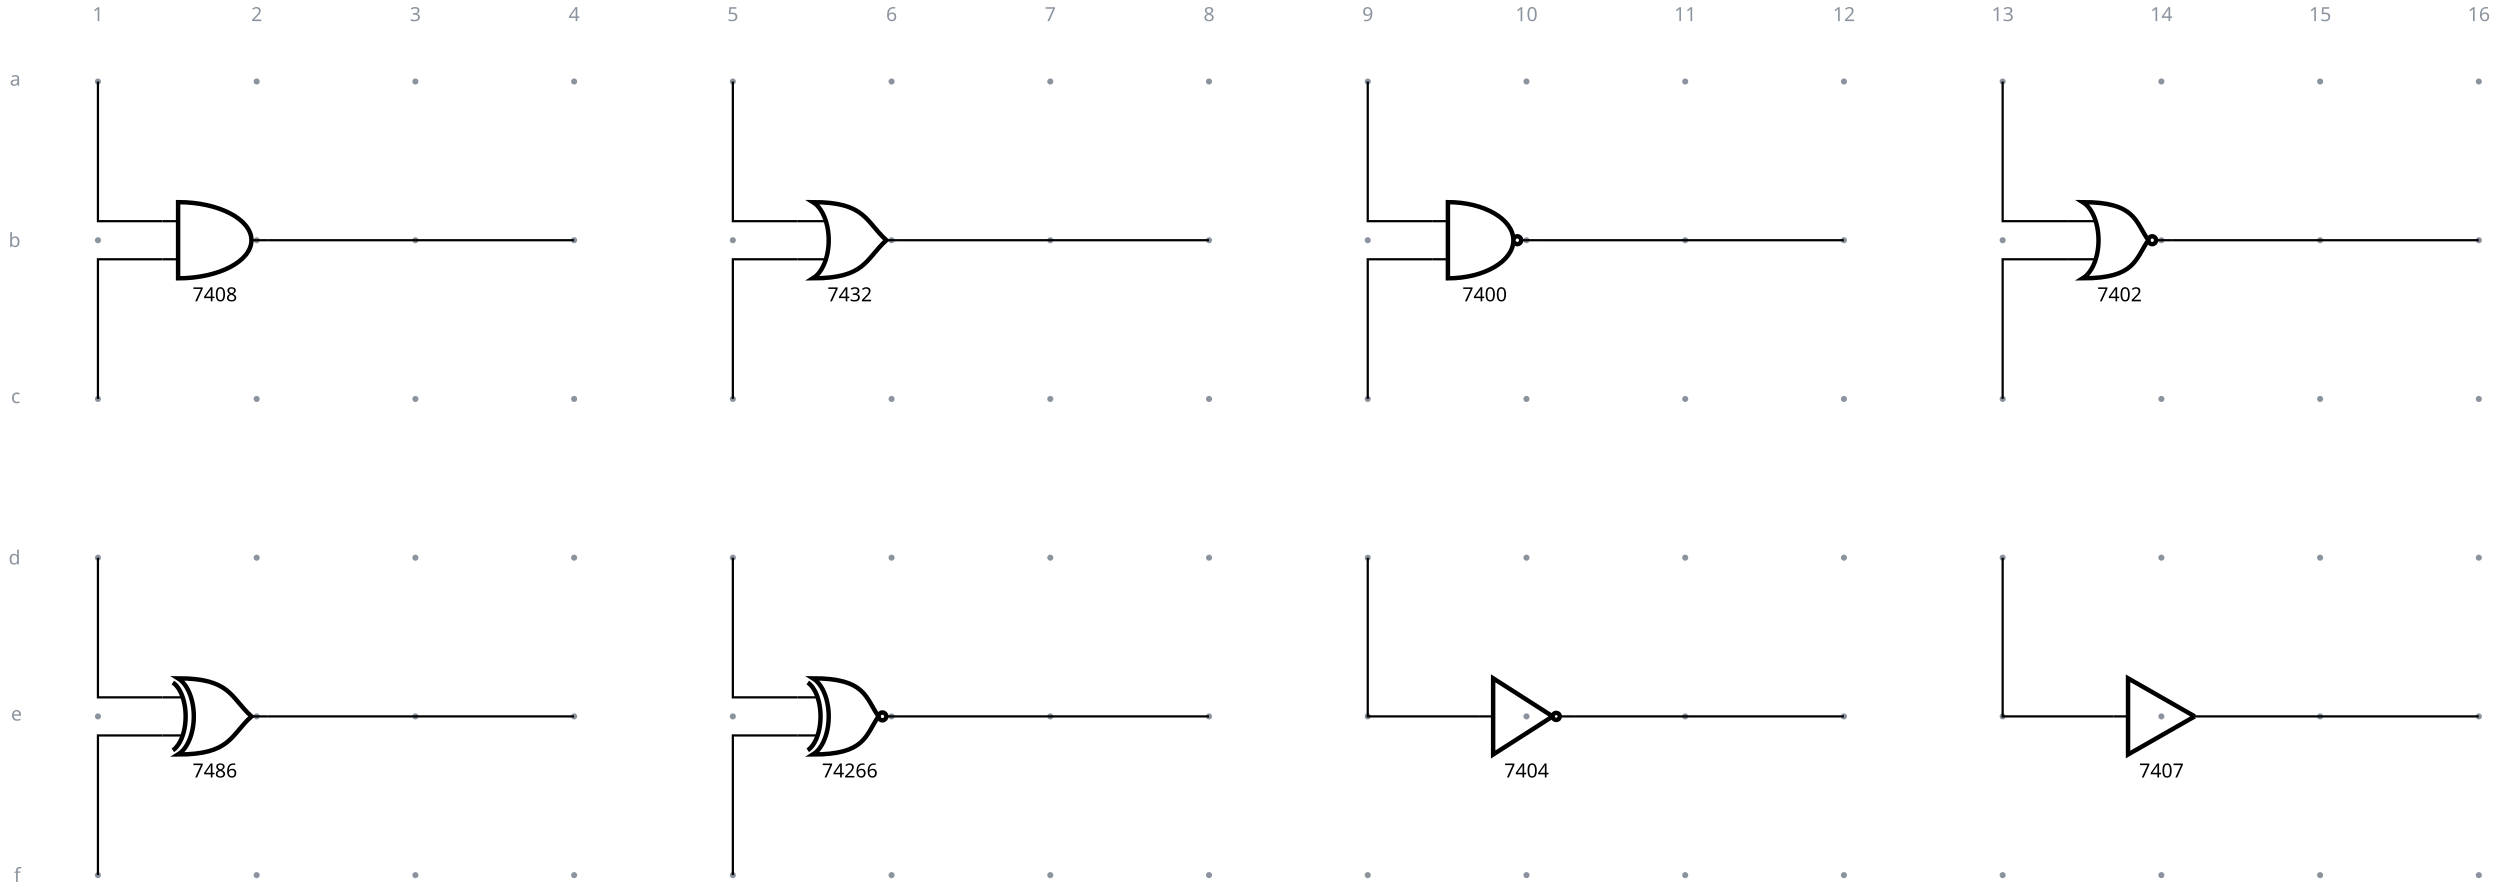
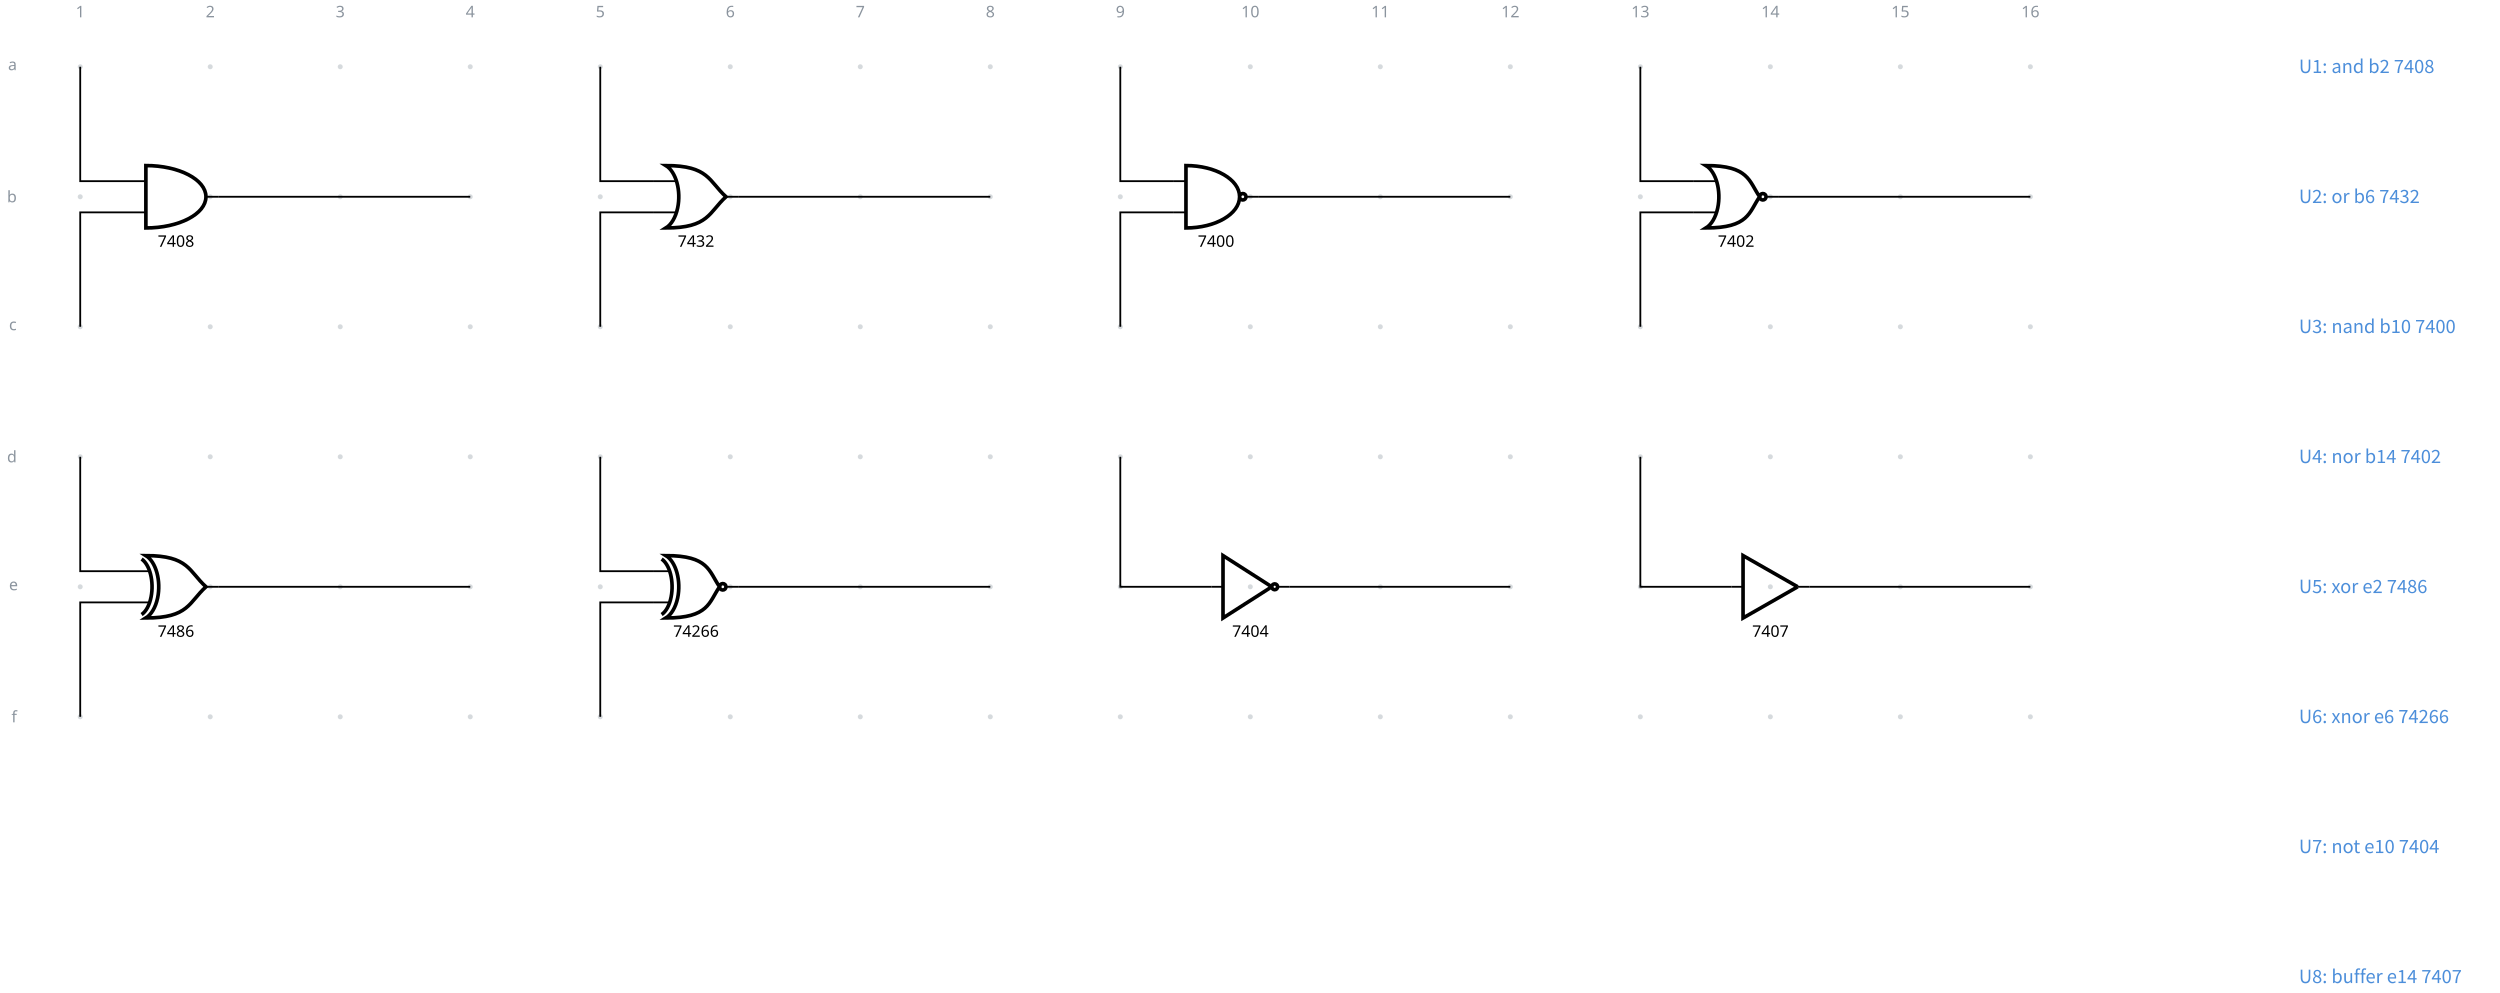
- <svg xmlns="http://www.w3.org/2000/svg" fill="currentColor" width="1195.046" height="426.373" viewBox="-72 -72 896.284 319.78">
+ <svg xmlns="http://www.w3.org/2000/svg" fill="currentColor" width="1459.002" height="579.01" viewBox="-72 -72 1094.252 434.257">
  <g stroke="currentColor" stroke-miterlimit="10" stroke-width=".8">
-     <path fill="#8b949e" stroke="none" d="M-35.787-42.781a1.1 1.1 0 1 0-2.2 0 1.1 1.1 0 0 0 2.2 0M-35.787 14.124a1.1 1.1 0 1 0-2.2 0 1.1 1.1 0 0 0 2.2 0M-35.787 71.03a1.1 1.1 0 1 0-2.2 0 1.1 1.1 0 0 0 2.2 0M-35.787 127.935a1.1 1.1 0 1 0-2.2 0 1.1 1.1 0 0 0 2.2 0M-35.787 184.84a1.1 1.1 0 1 0-2.2 0 1.1 1.1 0 0 0 2.2 0M-35.787 241.746a1.1 1.1 0 1 0-2.2 0 1.1 1.1 0 0 0 2.2 0M21.118-42.781a1.1 1.1 0 1 0-2.2 0 1.1 1.1 0 0 0 2.2 0M21.118 14.124a1.1 1.1 0 1 0-2.2 0 1.1 1.1 0 0 0 2.2 0M21.118 71.03a1.1 1.1 0 1 0-2.2 0 1.1 1.1 0 0 0 2.2 0M21.118 127.935a1.1 1.1 0 1 0-2.2 0 1.1 1.1 0 0 0 2.2 0M21.118 184.84a1.1 1.1 0 1 0-2.2 0 1.1 1.1 0 0 0 2.2 0M21.118 241.746a1.1 1.1 0 1 0-2.2 0 1.1 1.1 0 0 0 2.2 0M78.024-42.781a1.1 1.1 0 1 0-2.2 0 1.1 1.1 0 0 0 2.2 0M78.024 14.124a1.1 1.1 0 1 0-2.2 0 1.1 1.1 0 0 0 2.2 0M78.024 71.03a1.1 1.1 0 1 0-2.2 0 1.1 1.1 0 0 0 2.2 0M78.024 127.935a1.1 1.1 0 1 0-2.2 0 1.1 1.1 0 0 0 2.2 0M78.024 184.84a1.1 1.1 0 1 0-2.2 0 1.1 1.1 0 0 0 2.2 0M78.024 241.746a1.1 1.1 0 1 0-2.2 0 1.1 1.1 0 0 0 2.2 0M134.93-42.781a1.1 1.1 0 1 0-2.2 0 1.1 1.1 0 0 0 2.2 0M134.93 14.124a1.1 1.1 0 1 0-2.2 0 1.1 1.1 0 0 0 2.2 0M134.93 71.03a1.1 1.1 0 1 0-2.2 0 1.1 1.1 0 0 0 2.2 0M134.93 127.935a1.1 1.1 0 1 0-2.2 0 1.1 1.1 0 0 0 2.2 0M134.93 184.84a1.1 1.1 0 1 0-2.2 0 1.1 1.1 0 0 0 2.2 0M134.93 241.746a1.1 1.1 0 1 0-2.2 0 1.1 1.1 0 0 0 2.2 0M191.835-42.781a1.1 1.1 0 1 0-2.2 0 1.1 1.1 0 0 0 2.2 0M191.835 14.124a1.1 1.1 0 1 0-2.2 0 1.1 1.1 0 0 0 2.2 0M191.835 71.03a1.1 1.1 0 1 0-2.2 0 1.1 1.1 0 0 0 2.2 0M191.835 127.935a1.1 1.1 0 1 0-2.2 0 1.1 1.1 0 0 0 2.2 0M191.835 184.84a1.1 1.1 0 1 0-2.2 0 1.1 1.1 0 0 0 2.2 0M191.835 241.746a1.1 1.1 0 1 0-2.2 0 1.1 1.1 0 0 0 2.2 0M248.74-42.781a1.1 1.1 0 1 0-2.2 0 1.1 1.1 0 0 0 2.2 0M248.74 14.124a1.1 1.1 0 1 0-2.2 0 1.1 1.1 0 0 0 2.2 0M248.74 71.03a1.1 1.1 0 1 0-2.2 0 1.1 1.1 0 0 0 2.2 0M248.74 127.935a1.1 1.1 0 1 0-2.2 0 1.1 1.1 0 0 0 2.2 0M248.74 184.84a1.1 1.1 0 1 0-2.2 0 1.1 1.1 0 0 0 2.2 0M248.74 241.746a1.1 1.1 0 1 0-2.2 0 1.1 1.1 0 0 0 2.2 0M305.646-42.781a1.1 1.1 0 1 0-2.2 0 1.1 1.1 0 0 0 2.2 0M305.646 14.124a1.1 1.1 0 1 0-2.2 0 1.1 1.1 0 0 0 2.2 0M305.646 71.03a1.1 1.1 0 1 0-2.2 0 1.1 1.1 0 0 0 2.2 0M305.646 127.935a1.1 1.1 0 1 0-2.2 0 1.1 1.1 0 0 0 2.2 0M305.646 184.84a1.1 1.1 0 1 0-2.2 0 1.1 1.1 0 0 0 2.2 0M305.646 241.746a1.1 1.1 0 1 0-2.2 0 1.1 1.1 0 0 0 2.2 0M362.551-42.781a1.1 1.1 0 1 0-2.2 0 1.1 1.1 0 0 0 2.2 0M362.551 14.124a1.1 1.1 0 1 0-2.2 0 1.1 1.1 0 0 0 2.2 0M362.551 71.03a1.1 1.1 0 1 0-2.2 0 1.1 1.1 0 0 0 2.2 0M362.551 127.935a1.1 1.1 0 1 0-2.2 0 1.1 1.1 0 0 0 2.2 0M362.551 184.84a1.1 1.1 0 1 0-2.2 0 1.1 1.1 0 0 0 2.2 0M362.551 241.746a1.1 1.1 0 1 0-2.2 0 1.1 1.1 0 0 0 2.2 0M419.457-42.781a1.1 1.1 0 1 0-2.2 0 1.1 1.1 0 0 0 2.2 0M419.457 14.124a1.1 1.1 0 1 0-2.2 0 1.1 1.1 0 0 0 2.2 0M419.457 71.03a1.1 1.1 0 1 0-2.2 0 1.1 1.1 0 0 0 2.2 0M419.457 127.935a1.1 1.1 0 1 0-2.2 0 1.1 1.1 0 0 0 2.2 0M419.457 184.84a1.1 1.1 0 1 0-2.2 0 1.1 1.1 0 0 0 2.2 0M419.457 241.746a1.1 1.1 0 1 0-2.2 0 1.1 1.1 0 0 0 2.2 0M476.362-42.781a1.1 1.1 0 1 0-2.2 0 1.1 1.1 0 0 0 2.2 0M476.362 14.124a1.1 1.1 0 1 0-2.2 0 1.1 1.1 0 0 0 2.2 0M476.362 71.03a1.1 1.1 0 1 0-2.2 0 1.1 1.1 0 0 0 2.2 0M476.362 127.935a1.1 1.1 0 1 0-2.2 0 1.1 1.1 0 0 0 2.2 0M476.362 184.84a1.1 1.1 0 1 0-2.2 0 1.1 1.1 0 0 0 2.2 0M476.362 241.746a1.1 1.1 0 1 0-2.2 0 1.1 1.1 0 0 0 2.2 0M533.268-42.781a1.1 1.1 0 1 0-2.2 0 1.1 1.1 0 0 0 2.2 0M533.268 14.124a1.1 1.1 0 1 0-2.2 0 1.1 1.1 0 0 0 2.2 0M533.268 71.03a1.1 1.1 0 1 0-2.2 0 1.1 1.1 0 0 0 2.2 0M533.268 127.935a1.1 1.1 0 1 0-2.2 0 1.1 1.1 0 0 0 2.2 0M533.268 184.84a1.1 1.1 0 1 0-2.2 0 1.1 1.1 0 0 0 2.2 0M533.268 241.746a1.1 1.1 0 1 0-2.2 0 1.1 1.1 0 0 0 2.2 0M590.173-42.781a1.1 1.1 0 1 0-2.2 0 1.1 1.1 0 0 0 2.2 0M590.173 14.124a1.1 1.1 0 1 0-2.2 0 1.1 1.1 0 0 0 2.2 0M590.173 71.03a1.1 1.1 0 1 0-2.2 0 1.1 1.1 0 0 0 2.2 0M590.173 127.935a1.1 1.1 0 1 0-2.2 0 1.1 1.1 0 0 0 2.2 0M590.173 184.84a1.1 1.1 0 1 0-2.2 0 1.1 1.1 0 0 0 2.2 0M590.173 241.746a1.1 1.1 0 1 0-2.2 0 1.1 1.1 0 0 0 2.2 0M647.079-42.781a1.1 1.1 0 1 0-2.2 0 1.1 1.1 0 0 0 2.2 0M647.079 14.124a1.1 1.1 0 1 0-2.2 0 1.1 1.1 0 0 0 2.2 0M647.079 71.03a1.1 1.1 0 1 0-2.2 0 1.1 1.1 0 0 0 2.2 0M647.079 127.935a1.1 1.1 0 1 0-2.2 0 1.1 1.1 0 0 0 2.2 0M647.079 184.84a1.1 1.1 0 1 0-2.2 0 1.1 1.1 0 0 0 2.2 0M647.079 241.746a1.1 1.1 0 1 0-2.2 0 1.1 1.1 0 0 0 2.2 0M703.984-42.781a1.1 1.1 0 1 0-2.2 0 1.1 1.1 0 0 0 2.2 0M703.984 14.124a1.1 1.1 0 1 0-2.2 0 1.1 1.1 0 0 0 2.2 0M703.984 71.03a1.1 1.1 0 1 0-2.2 0 1.1 1.1 0 0 0 2.2 0M703.984 127.935a1.1 1.1 0 1 0-2.2 0 1.1 1.1 0 0 0 2.2 0M703.984 184.84a1.1 1.1 0 1 0-2.2 0 1.1 1.1 0 0 0 2.2 0M703.984 241.746a1.1 1.1 0 1 0-2.2 0 1.1 1.1 0 0 0 2.2 0M760.89-42.781a1.1 1.1 0 1 0-2.2 0 1.1 1.1 0 0 0 2.2 0M760.89 14.124a1.1 1.1 0 1 0-2.2 0 1.1 1.1 0 0 0 2.2 0M760.89 71.03a1.1 1.1 0 1 0-2.2 0 1.1 1.1 0 0 0 2.2 0M760.89 127.935a1.1 1.1 0 1 0-2.2 0 1.1 1.1 0 0 0 2.2 0M760.89 184.84a1.1 1.1 0 1 0-2.2 0 1.1 1.1 0 0 0 2.2 0M760.89 241.746a1.1 1.1 0 1 0-2.2 0 1.1 1.1 0 0 0 2.2 0M817.795-42.781a1.1 1.1 0 1 0-2.2 0 1.1 1.1 0 0 0 2.2 0M817.795 14.124a1.1 1.1 0 1 0-2.2 0 1.1 1.1 0 0 0 2.2 0M817.795 71.03a1.1 1.1 0 1 0-2.2 0 1.1 1.1 0 0 0 2.2 0M817.795 127.935a1.1 1.1 0 1 0-2.2 0 1.1 1.1 0 0 0 2.2 0M817.795 184.84a1.1 1.1 0 1 0-2.2 0 1.1 1.1 0 0 0 2.2 0M817.795 241.746a1.1 1.1 0 1 0-2.2 0 1.1 1.1 0 0 0 2.2 0m-1.1 0" />
+     <path fill="#8b949e" fill-opacity=".35" stroke="none" stroke-opacity=".35" d="M-35.787-42.781a1.1 1.1 0 1 0-2.2 0 1.1 1.1 0 0 0 2.2 0M-35.787 14.124a1.1 1.1 0 1 0-2.2 0 1.1 1.1 0 0 0 2.2 0M-35.787 71.03a1.1 1.1 0 1 0-2.2 0 1.1 1.1 0 0 0 2.2 0M-35.787 127.935a1.1 1.1 0 1 0-2.2 0 1.1 1.1 0 0 0 2.2 0M-35.787 184.84a1.1 1.1 0 1 0-2.2 0 1.1 1.1 0 0 0 2.2 0M-35.787 241.746a1.1 1.1 0 1 0-2.2 0 1.1 1.1 0 0 0 2.2 0M21.118-42.781a1.1 1.1 0 1 0-2.2 0 1.1 1.1 0 0 0 2.2 0M21.118 14.124a1.1 1.1 0 1 0-2.2 0 1.1 1.1 0 0 0 2.2 0M21.118 71.03a1.1 1.1 0 1 0-2.2 0 1.1 1.1 0 0 0 2.2 0M21.118 127.935a1.1 1.1 0 1 0-2.2 0 1.1 1.1 0 0 0 2.2 0M21.118 184.84a1.1 1.1 0 1 0-2.2 0 1.1 1.1 0 0 0 2.2 0M21.118 241.746a1.1 1.1 0 1 0-2.2 0 1.1 1.1 0 0 0 2.2 0M78.024-42.781a1.1 1.1 0 1 0-2.2 0 1.1 1.1 0 0 0 2.2 0M78.024 14.124a1.1 1.1 0 1 0-2.2 0 1.1 1.1 0 0 0 2.2 0M78.024 71.03a1.1 1.1 0 1 0-2.2 0 1.1 1.1 0 0 0 2.2 0M78.024 127.935a1.1 1.1 0 1 0-2.2 0 1.1 1.1 0 0 0 2.2 0M78.024 184.84a1.1 1.1 0 1 0-2.2 0 1.1 1.1 0 0 0 2.2 0M78.024 241.746a1.1 1.1 0 1 0-2.2 0 1.1 1.1 0 0 0 2.2 0M134.93-42.781a1.1 1.1 0 1 0-2.2 0 1.1 1.1 0 0 0 2.2 0M134.93 14.124a1.1 1.1 0 1 0-2.2 0 1.1 1.1 0 0 0 2.2 0M134.93 71.03a1.1 1.1 0 1 0-2.2 0 1.1 1.1 0 0 0 2.2 0M134.93 127.935a1.1 1.1 0 1 0-2.2 0 1.1 1.1 0 0 0 2.2 0M134.93 184.84a1.1 1.1 0 1 0-2.2 0 1.1 1.1 0 0 0 2.2 0M134.93 241.746a1.1 1.1 0 1 0-2.2 0 1.1 1.1 0 0 0 2.2 0M191.835-42.781a1.1 1.1 0 1 0-2.2 0 1.1 1.1 0 0 0 2.2 0M191.835 14.124a1.1 1.1 0 1 0-2.2 0 1.1 1.1 0 0 0 2.2 0M191.835 71.03a1.1 1.1 0 1 0-2.2 0 1.1 1.1 0 0 0 2.2 0M191.835 127.935a1.1 1.1 0 1 0-2.2 0 1.1 1.1 0 0 0 2.2 0M191.835 184.84a1.1 1.1 0 1 0-2.2 0 1.1 1.1 0 0 0 2.2 0M191.835 241.746a1.1 1.1 0 1 0-2.2 0 1.1 1.1 0 0 0 2.2 0M248.74-42.781a1.1 1.1 0 1 0-2.2 0 1.1 1.1 0 0 0 2.2 0M248.74 14.124a1.1 1.1 0 1 0-2.2 0 1.1 1.1 0 0 0 2.2 0M248.74 71.03a1.1 1.1 0 1 0-2.2 0 1.1 1.1 0 0 0 2.2 0M248.74 127.935a1.1 1.1 0 1 0-2.2 0 1.1 1.1 0 0 0 2.2 0M248.74 184.84a1.1 1.1 0 1 0-2.2 0 1.1 1.1 0 0 0 2.2 0M248.74 241.746a1.1 1.1 0 1 0-2.2 0 1.1 1.1 0 0 0 2.2 0M305.646-42.781a1.1 1.1 0 1 0-2.2 0 1.1 1.1 0 0 0 2.2 0M305.646 14.124a1.1 1.1 0 1 0-2.2 0 1.1 1.1 0 0 0 2.2 0M305.646 71.03a1.1 1.1 0 1 0-2.2 0 1.1 1.1 0 0 0 2.2 0M305.646 127.935a1.1 1.1 0 1 0-2.2 0 1.1 1.1 0 0 0 2.2 0M305.646 184.84a1.1 1.1 0 1 0-2.2 0 1.1 1.1 0 0 0 2.2 0M305.646 241.746a1.1 1.1 0 1 0-2.2 0 1.1 1.1 0 0 0 2.2 0M362.551-42.781a1.1 1.1 0 1 0-2.2 0 1.1 1.1 0 0 0 2.2 0M362.551 14.124a1.1 1.1 0 1 0-2.2 0 1.1 1.1 0 0 0 2.2 0M362.551 71.03a1.1 1.1 0 1 0-2.2 0 1.1 1.1 0 0 0 2.2 0M362.551 127.935a1.1 1.1 0 1 0-2.2 0 1.1 1.1 0 0 0 2.2 0M362.551 184.84a1.1 1.1 0 1 0-2.2 0 1.1 1.1 0 0 0 2.2 0M362.551 241.746a1.1 1.1 0 1 0-2.2 0 1.1 1.1 0 0 0 2.2 0M419.457-42.781a1.1 1.1 0 1 0-2.2 0 1.1 1.1 0 0 0 2.2 0M419.457 14.124a1.1 1.1 0 1 0-2.2 0 1.1 1.1 0 0 0 2.2 0M419.457 71.03a1.1 1.1 0 1 0-2.2 0 1.1 1.1 0 0 0 2.2 0M419.457 127.935a1.1 1.1 0 1 0-2.2 0 1.1 1.1 0 0 0 2.2 0M419.457 184.84a1.1 1.1 0 1 0-2.2 0 1.1 1.1 0 0 0 2.2 0M419.457 241.746a1.1 1.1 0 1 0-2.2 0 1.1 1.1 0 0 0 2.2 0M476.362-42.781a1.1 1.1 0 1 0-2.2 0 1.1 1.1 0 0 0 2.2 0M476.362 14.124a1.1 1.1 0 1 0-2.2 0 1.1 1.1 0 0 0 2.2 0M476.362 71.03a1.1 1.1 0 1 0-2.2 0 1.1 1.1 0 0 0 2.2 0M476.362 127.935a1.1 1.1 0 1 0-2.2 0 1.1 1.1 0 0 0 2.2 0M476.362 184.84a1.1 1.1 0 1 0-2.2 0 1.1 1.1 0 0 0 2.2 0M476.362 241.746a1.1 1.1 0 1 0-2.2 0 1.1 1.1 0 0 0 2.2 0M533.268-42.781a1.1 1.1 0 1 0-2.2 0 1.1 1.1 0 0 0 2.2 0M533.268 14.124a1.1 1.1 0 1 0-2.2 0 1.1 1.1 0 0 0 2.2 0M533.268 71.03a1.1 1.1 0 1 0-2.2 0 1.1 1.1 0 0 0 2.2 0M533.268 127.935a1.1 1.1 0 1 0-2.2 0 1.1 1.1 0 0 0 2.2 0M533.268 184.84a1.1 1.1 0 1 0-2.2 0 1.1 1.1 0 0 0 2.2 0M533.268 241.746a1.1 1.1 0 1 0-2.2 0 1.1 1.1 0 0 0 2.2 0M590.173-42.781a1.1 1.1 0 1 0-2.2 0 1.1 1.1 0 0 0 2.2 0M590.173 14.124a1.1 1.1 0 1 0-2.2 0 1.1 1.1 0 0 0 2.2 0M590.173 71.03a1.1 1.1 0 1 0-2.2 0 1.1 1.1 0 0 0 2.2 0M590.173 127.935a1.1 1.1 0 1 0-2.2 0 1.1 1.1 0 0 0 2.2 0M590.173 184.84a1.1 1.1 0 1 0-2.2 0 1.1 1.1 0 0 0 2.2 0M590.173 241.746a1.1 1.1 0 1 0-2.2 0 1.1 1.1 0 0 0 2.2 0M647.079-42.781a1.1 1.1 0 1 0-2.2 0 1.1 1.1 0 0 0 2.2 0M647.079 14.124a1.1 1.1 0 1 0-2.2 0 1.1 1.1 0 0 0 2.2 0M647.079 71.03a1.1 1.1 0 1 0-2.2 0 1.1 1.1 0 0 0 2.2 0M647.079 127.935a1.1 1.1 0 1 0-2.2 0 1.1 1.1 0 0 0 2.2 0M647.079 184.84a1.1 1.1 0 1 0-2.2 0 1.1 1.1 0 0 0 2.2 0M647.079 241.746a1.1 1.1 0 1 0-2.2 0 1.1 1.1 0 0 0 2.2 0M703.984-42.781a1.1 1.1 0 1 0-2.2 0 1.1 1.1 0 0 0 2.2 0M703.984 14.124a1.1 1.1 0 1 0-2.2 0 1.1 1.1 0 0 0 2.2 0M703.984 71.03a1.1 1.1 0 1 0-2.2 0 1.1 1.1 0 0 0 2.2 0M703.984 127.935a1.1 1.1 0 1 0-2.2 0 1.1 1.1 0 0 0 2.2 0M703.984 184.84a1.1 1.1 0 1 0-2.2 0 1.1 1.1 0 0 0 2.2 0M703.984 241.746a1.1 1.1 0 1 0-2.2 0 1.1 1.1 0 0 0 2.2 0M760.89-42.781a1.1 1.1 0 1 0-2.2 0 1.1 1.1 0 0 0 2.2 0M760.89 14.124a1.1 1.1 0 1 0-2.2 0 1.1 1.1 0 0 0 2.2 0M760.89 71.03a1.1 1.1 0 1 0-2.2 0 1.1 1.1 0 0 0 2.2 0M760.89 127.935a1.1 1.1 0 1 0-2.2 0 1.1 1.1 0 0 0 2.2 0M760.89 184.84a1.1 1.1 0 1 0-2.2 0 1.1 1.1 0 0 0 2.2 0M760.89 241.746a1.1 1.1 0 1 0-2.2 0 1.1 1.1 0 0 0 2.2 0M817.795-42.781a1.1 1.1 0 1 0-2.2 0 1.1 1.1 0 0 0 2.2 0M817.795 14.124a1.1 1.1 0 1 0-2.2 0 1.1 1.1 0 0 0 2.2 0M817.795 71.03a1.1 1.1 0 1 0-2.2 0 1.1 1.1 0 0 0 2.2 0M817.795 127.935a1.1 1.1 0 1 0-2.2 0 1.1 1.1 0 0 0 2.2 0M817.795 184.84a1.1 1.1 0 1 0-2.2 0 1.1 1.1 0 0 0 2.2 0M817.795 241.746a1.1 1.1 0 1 0-2.2 0 1.1 1.1 0 0 0 2.2 0m-1.1 0" />
    <g fill="#8b949e" stroke="#8b949e">
      <text x="-36.887" y="-42.781" fill="#8b949e" stroke="none" font-family="cmr7" font-size="7" transform="translate(-1.993 -21.645)">1</text>
    </g>
    <g fill="#8b949e" stroke="#8b949e">
      <text x="-36.887" y="-42.781" fill="#8b949e" stroke="none" font-family="cmr7" font-size="7" transform="translate(54.912 -21.645)">2</text>
    </g>
    <g fill="#8b949e" stroke="#8b949e">
      <text x="-36.887" y="-42.781" fill="#8b949e" stroke="none" font-family="cmr7" font-size="7" transform="translate(111.818 -21.645)">3</text>
    </g>
    <g fill="#8b949e" stroke="#8b949e">
      <text x="-36.887" y="-42.781" fill="#8b949e" stroke="none" font-family="cmr7" font-size="7" transform="translate(168.723 -21.645)">4</text>
    </g>
    <g fill="#8b949e" stroke="#8b949e">
      <text x="-36.887" y="-42.781" fill="#8b949e" stroke="none" font-family="cmr7" font-size="7" transform="translate(225.629 -21.645)">5</text>
    </g>
    <g fill="#8b949e" stroke="#8b949e">
      <text x="-36.887" y="-42.781" fill="#8b949e" stroke="none" font-family="cmr7" font-size="7" transform="translate(282.534 -21.645)">6</text>
    </g>
    <g fill="#8b949e" stroke="#8b949e">
      <text x="-36.887" y="-42.781" fill="#8b949e" stroke="none" font-family="cmr7" font-size="7" transform="translate(339.44 -21.645)">7</text>
    </g>
    <g fill="#8b949e" stroke="#8b949e">
      <text x="-36.887" y="-42.781" fill="#8b949e" stroke="none" font-family="cmr7" font-size="7" transform="translate(396.345 -21.645)">8</text>
    </g>
    <g fill="#8b949e" stroke="#8b949e">
      <text x="-36.887" y="-42.781" fill="#8b949e" stroke="none" font-family="cmr7" font-size="7" transform="translate(453.25 -21.645)">9</text>
    </g>
    <g fill="#8b949e" stroke="#8b949e">
      <text x="-36.887" y="-42.781" fill="#8b949e" stroke="none" font-family="cmr7" font-size="7" transform="translate(508.163 -21.645)">10</text>
    </g>
    <g fill="#8b949e" stroke="#8b949e">
      <text x="-36.887" y="-42.781" fill="#8b949e" stroke="none" font-family="cmr7" font-size="7" transform="translate(565.069 -21.645)">11</text>
    </g>
    <g fill="#8b949e" stroke="#8b949e">
      <text x="-36.887" y="-42.781" fill="#8b949e" stroke="none" font-family="cmr7" font-size="7" transform="translate(621.974 -21.645)">12</text>
    </g>
    <g fill="#8b949e" stroke="#8b949e">
      <text x="-36.887" y="-42.781" fill="#8b949e" stroke="none" font-family="cmr7" font-size="7" transform="translate(678.88 -21.645)">13</text>
    </g>
    <g fill="#8b949e" stroke="#8b949e">
      <text x="-36.887" y="-42.781" fill="#8b949e" stroke="none" font-family="cmr7" font-size="7" transform="translate(735.785 -21.645)">14</text>
    </g>
    <g fill="#8b949e" stroke="#8b949e">
      <text x="-36.887" y="-42.781" fill="#8b949e" stroke="none" font-family="cmr7" font-size="7" transform="translate(792.69 -21.645)">15</text>
    </g>
    <g fill="#8b949e" stroke="#8b949e">
      <text x="-36.887" y="-42.781" fill="#8b949e" stroke="none" font-family="cmr7" font-size="7" transform="translate(849.596 -21.645)">16</text>
    </g>
    <g fill="#8b949e" stroke="#8b949e">
      <text x="-36.887" y="-42.781" fill="#8b949e" stroke="none" font-family="cmr7" font-size="7" transform="translate(-31.62 1.507)">a</text>
    </g>
    <g fill="#8b949e" stroke="#8b949e">
      <text x="-36.887" y="-42.781" fill="#8b949e" stroke="none" font-family="cmr7" font-size="7" transform="translate(-32.05 59.336)">b</text>
    </g>
    <g fill="#8b949e" stroke="#8b949e">
      <text x="-36.887" y="-42.781" fill="#8b949e" stroke="none" font-family="cmr7" font-size="7" transform="translate(-31.189 115.318)">c</text>
    </g>
    <g fill="#8b949e" stroke="#8b949e">
      <text x="-36.887" y="-42.781" fill="#8b949e" stroke="none" font-family="cmr7" font-size="7" transform="translate(-32.05 173.147)">d</text>
    </g>
    <g fill="#8b949e" stroke="#8b949e">
      <text x="-36.887" y="-42.781" fill="#8b949e" stroke="none" font-family="cmr7" font-size="7" transform="translate(-31.189 229.129)">e</text>
    </g>
    <g fill="#8b949e" stroke="#8b949e">
      <text x="-36.887" y="-42.781" fill="#8b949e" stroke="none" font-family="cmr7" font-size="7" transform="translate(-30.112 286.958)">f</text>
    </g>
    <path fill="none" d="M-13.784 7.296h5.634m-5.634 13.657h5.634m31.924-6.829H18.14" />
    <g stroke-width="1.6">
      <path fill="none" d="M-8.15.467v27.315c14.52 0 26.29-6.115 26.29-13.658S6.37.467-8.15.467Z" />
    </g>
    <text x="-36.887" y="-42.781" stroke="none" font-family="cmr7" font-size="7" transform="translate(33.91 78.807)">7408</text>
    <path fill="none" d="M213.838 7.296h10.264m-10.264 13.657h10.264m27.294-6.829h-5.634" />
    <g stroke-width="1.6">
      <path fill="none" d="M219.472.467c4.444 2.745 6.735 11.085 5.118 18.627-.866 4.036-2.74 7.217-5.118 8.686 18.779.002 18.779-6.827 26.29-13.656-7.511-6.828-7.511-13.657-26.29-13.657Z" />
    </g>
    <text x="-36.887" y="-42.781" stroke="none" font-family="cmr7" font-size="7" transform="translate(261.532 78.807)">7432</text>
    <path fill="none" d="M441.46 7.296h5.634m-5.634 13.657h5.634m31.924-6.829h-5.634" />
    <g stroke-width="1.6">
      <path fill="none" d="M447.094.467v27.315c12.964 0 23.473-6.115 23.473-13.658S460.058.467 447.094.467Zm26.29 13.657a1.408 1.408 0 1 0-2.817 0 1.408 1.408 0 0 0 2.817 0Zm-1.408 0" />
    </g>
    <text x="-36.887" y="-42.781" stroke="none" font-family="cmr7" font-size="7" transform="translate(489.154 78.807)">7400</text>
    <path fill="none" d="M669.082 7.296h10.264m-10.264 13.657h10.264m27.294-6.829h-5.634" />
    <g stroke-width="1.6">
      <path fill="none" d="M674.716.467c4.444 2.745 6.735 11.085 5.118 18.627-.866 4.036-2.74 7.217-5.118 8.686 18.779.002 18.779-6.827 23.473-13.656C693.495 7.296 693.495.467 674.716.467Zm26.29 13.657a1.408 1.408 0 1 0-2.817 0 1.408 1.408 0 0 0 2.817 0Zm-1.408 0" />
    </g>
    <text x="-36.887" y="-42.781" stroke="none" font-family="cmr7" font-size="7" transform="translate(716.776 78.807)">7402</text>
    <path fill="none" d="M-13.784 178.012h6.74m-6.74 13.657h6.74m30.818-6.828H18.14" />
    <g stroke-width="1.6">
      <path fill="none" d="M-8.15 171.183c4.444 2.746 6.735 11.085 5.118 18.627-.866 4.037-2.74 7.217-5.118 8.686 18.779.002 18.779-6.827 26.29-13.655-7.511-6.829-7.511-13.658-26.29-13.658Z" />
      <path fill="none" d="M-10.028 172.688c3.614 2.443 5.477 9.864 4.161 16.576-.703 3.592-2.227 6.422-4.161 7.73" />
    </g>
    <text x="-36.887" y="-42.781" stroke="none" font-family="cmr7" font-size="7" transform="translate(33.91 249.523)">7486</text>
    <path fill="none" d="M213.838 178.012h6.74m-6.74 13.657h6.74m30.818-6.828h-5.634" />
    <g stroke-width="1.6">
      <path fill="none" d="M219.472 171.183c4.444 2.746 6.735 11.085 5.118 18.627-.866 4.037-2.74 7.217-5.118 8.686 18.779.002 18.779-6.827 23.474-13.655-4.695-6.829-4.695-13.658-23.474-13.658Zm26.29 13.658a1.408 1.408 0 1 0-2.816 0 1.408 1.408 0 0 0 2.816 0Zm-1.408 0" />
      <path fill="none" d="M217.594 172.688c3.614 2.443 5.477 9.864 4.161 16.576-.703 3.592-2.227 6.422-4.161 7.73" />
    </g>
    <text x="-36.887" y="-42.781" stroke="none" font-family="cmr7" font-size="7" transform="translate(259.539 249.523)">74266</text>
    <g fill="none" stroke-width="1.6">
      <path d="m484.652 184.84-21.34-13.657v27.315l21.34-13.657M487.212 184.84a1.28 1.28 0 1 0-2.56 0 1.28 1.28 0 0 0 2.56 0Zm-1.28 0" />
    </g>
    <path fill="none" d="M458.19 184.84h5.122m29.022 0h-5.122" />
    <text x="-36.887" y="-42.781" stroke="none" font-family="cmr7" font-size="7" transform="translate(504.177 249.523)">7404</text>
    <path fill="none" stroke-width="1.6" d="m714.834 184.84-23.9-13.657v27.315l23.9-13.657" />
    <path fill="none" d="M685.813 184.84h5.121m29.022 0h-5.122" />
    <text x="-36.887" y="-42.781" stroke="none" font-family="cmr7" font-size="7" transform="translate(731.8 249.523)">7407</text>
    <path fill="none" d="M-36.887-42.781V7.296h23.103M-36.887 71.03V20.953h23.103M23.774 14.124h110.055M190.735-42.781V7.296h23.103M190.735 71.03V20.953h23.103M251.396 14.124h110.055M418.357-42.781V7.296h23.103M418.357 71.03V20.953h23.103M479.018 14.124h110.055M645.979-42.781V7.296h23.103M645.979 71.03V20.953h23.103M706.64 14.124h110.055M-36.887 127.935v50.077h23.103M-36.887 241.746V191.67h23.103M23.774 184.84h110.055M190.735 127.935v50.077h23.103M190.735 241.746V191.67h23.103M251.396 184.84h110.055M418.357 127.935v56.906h39.834M492.334 184.84h96.74M645.979 127.935v56.906h39.834M719.956 184.84h96.74" />
+     <g>
+       <text x="-36.887" y="-42.781" fill="#4c8eda" stroke="none" font-family="'Noto Sans CJK JP','Noto Sans JP','Hiragino Sans','Yu Gothic',sans-serif" font-size="8" transform="translate(971.126 2.733)">U1: and b2 7408</text>
+     </g>
+     <g>
+       <text x="-36.887" y="-42.781" fill="#4c8eda" stroke="none" font-family="'Noto Sans CJK JP','Noto Sans JP','Hiragino Sans','Yu Gothic',sans-serif" font-size="8" transform="translate(971.126 59.639)">U2: or b6 7432</text>
+     </g>
+     <g>
+       <text x="-36.887" y="-42.781" fill="#4c8eda" stroke="none" font-family="'Noto Sans CJK JP','Noto Sans JP','Hiragino Sans','Yu Gothic',sans-serif" font-size="8" transform="translate(971.126 116.544)">U3: nand b10 7400</text>
+     </g>
+     <g>
+       <text x="-36.887" y="-42.781" fill="#4c8eda" stroke="none" font-family="'Noto Sans CJK JP','Noto Sans JP','Hiragino Sans','Yu Gothic',sans-serif" font-size="8" transform="translate(971.126 173.45)">U4: nor b14 7402</text>
+     </g>
+     <g>
+       <text x="-36.887" y="-42.781" fill="#4c8eda" stroke="none" font-family="'Noto Sans CJK JP','Noto Sans JP','Hiragino Sans','Yu Gothic',sans-serif" font-size="8" transform="translate(971.126 230.355)">U5: xor e2 7486</text>
+     </g>
+     <g>
+       <text x="-36.887" y="-42.781" fill="#4c8eda" stroke="none" font-family="'Noto Sans CJK JP','Noto Sans JP','Hiragino Sans','Yu Gothic',sans-serif" font-size="8" transform="translate(971.126 287.26)">U6: xnor e6 74266</text>
+     </g>
+     <g>
+       <text x="-36.887" y="-42.781" fill="#4c8eda" stroke="none" font-family="'Noto Sans CJK JP','Noto Sans JP','Hiragino Sans','Yu Gothic',sans-serif" font-size="8" transform="translate(971.126 344.166)">U7: not e10 7404</text>
+     </g>
+     <g>
+       <text x="-36.887" y="-42.781" fill="#4c8eda" stroke="none" font-family="'Noto Sans CJK JP','Noto Sans JP','Hiragino Sans','Yu Gothic',sans-serif" font-size="8" transform="translate(971.126 401.072)">U8: buffer e14 7407</text>
+     </g>
  </g>
</svg>
